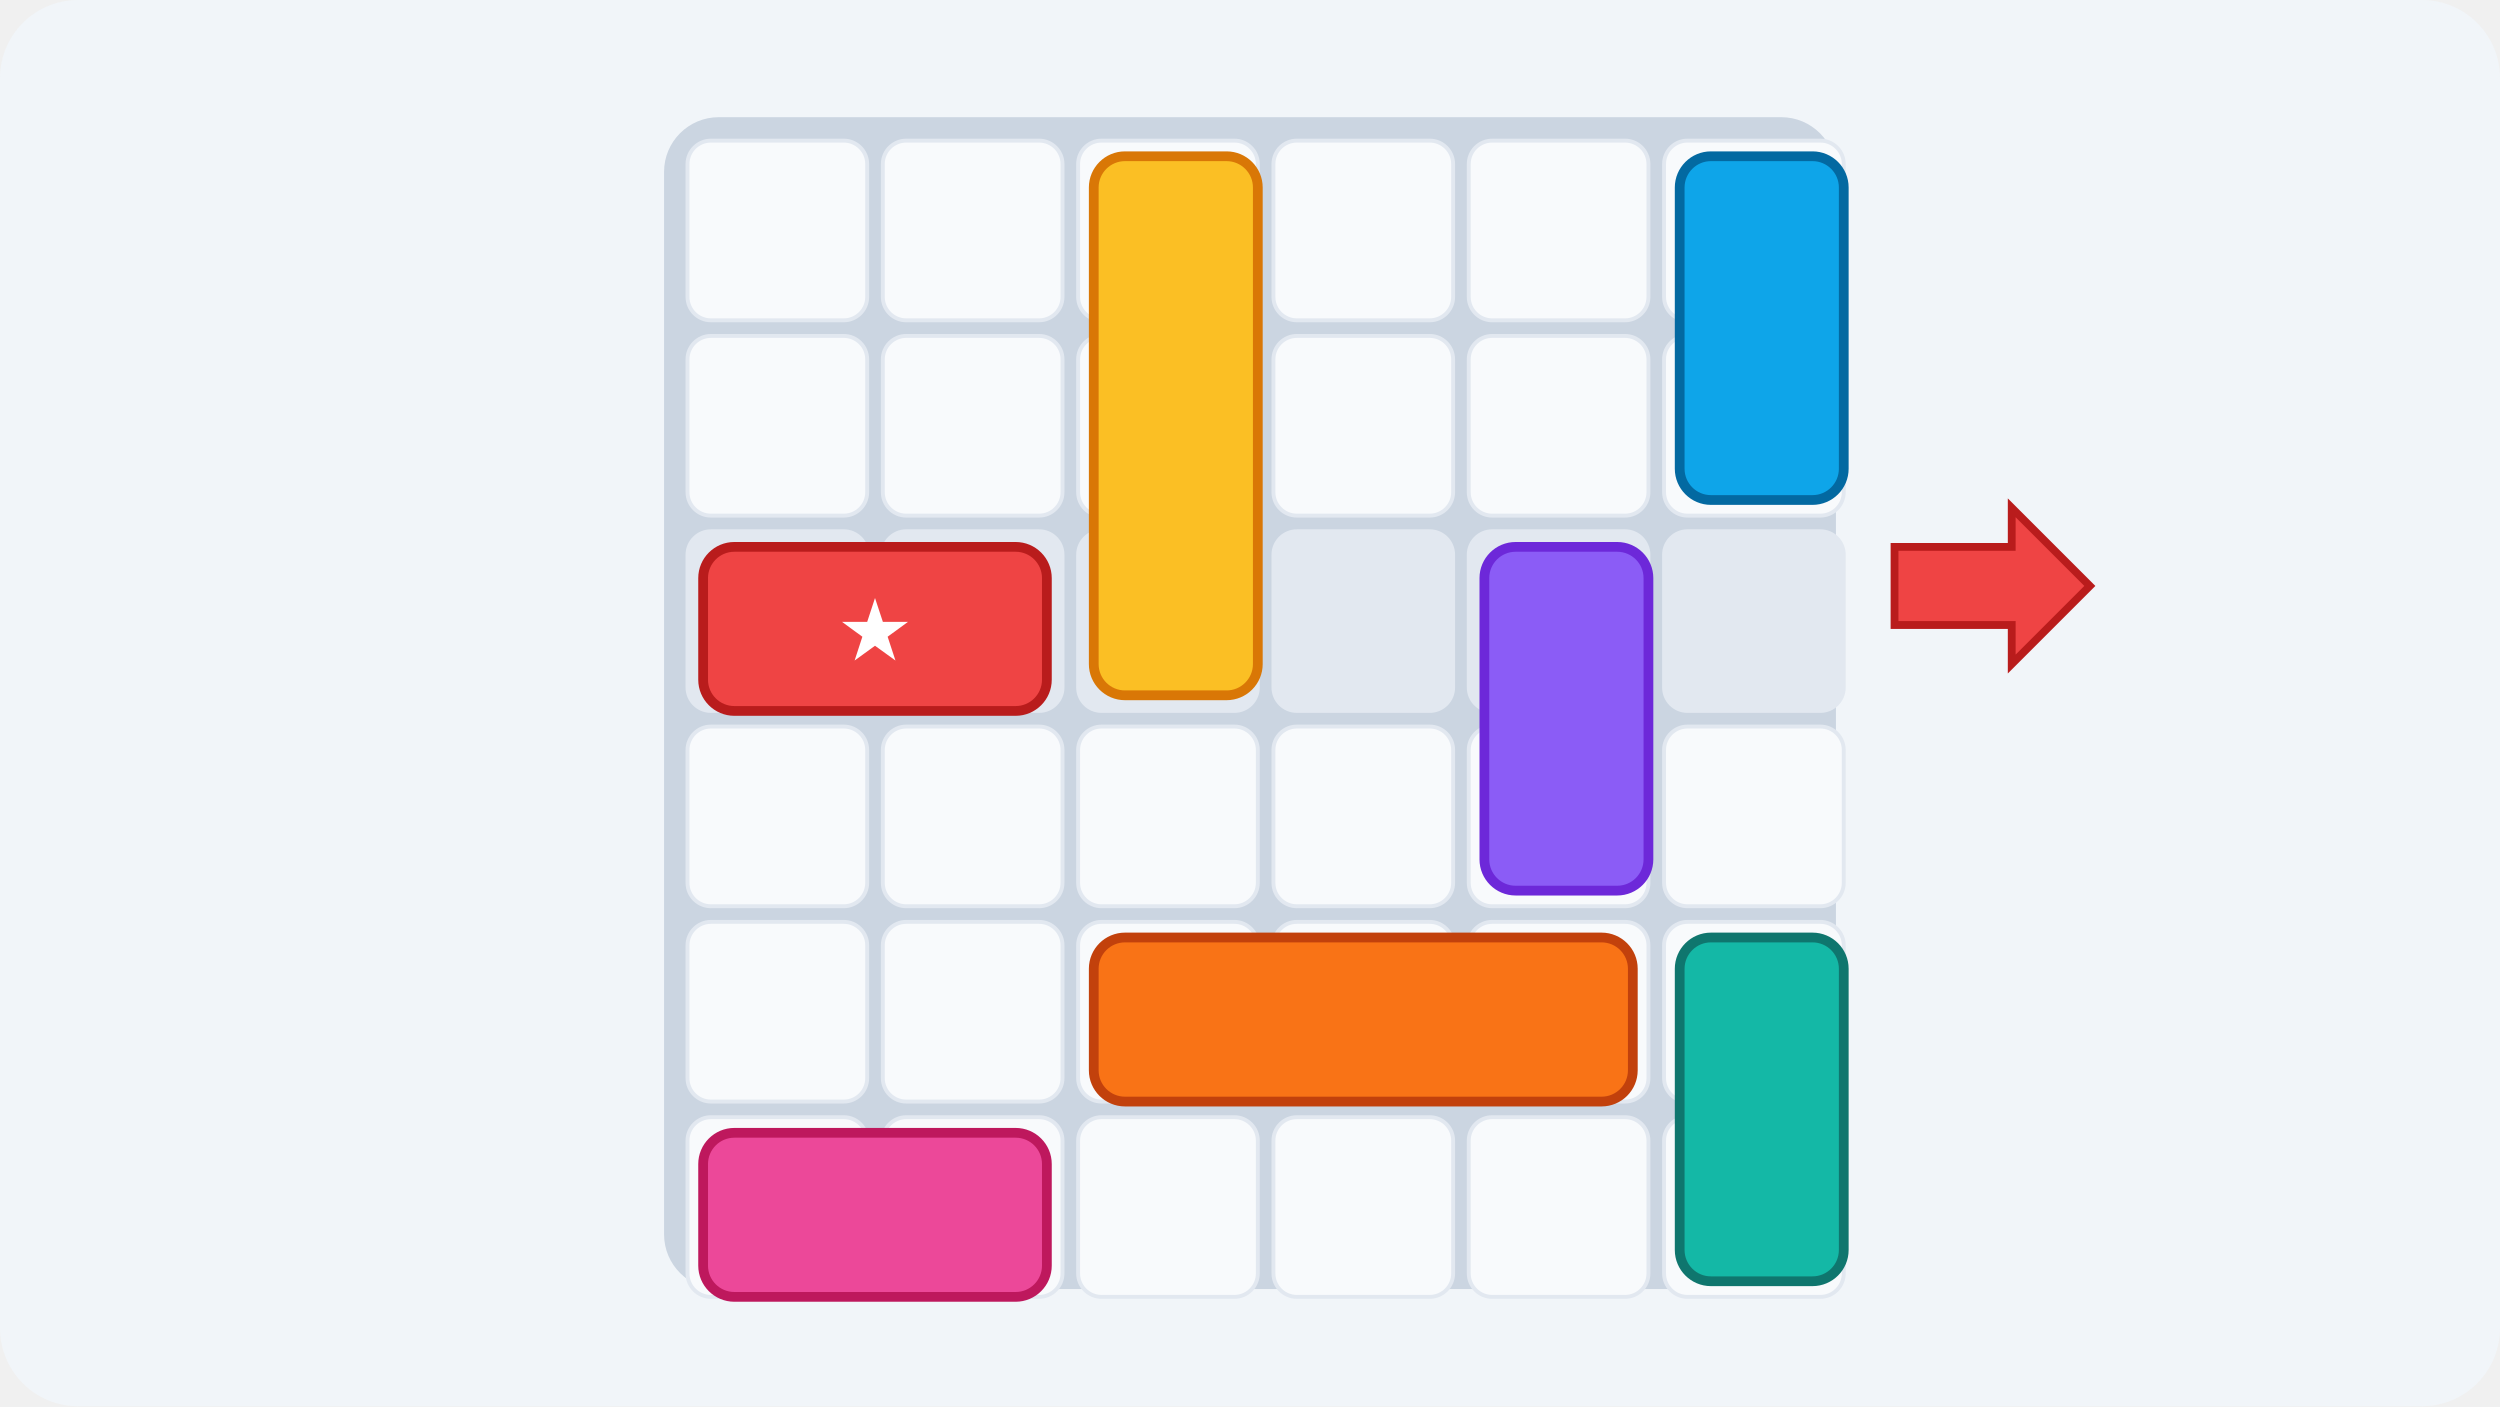
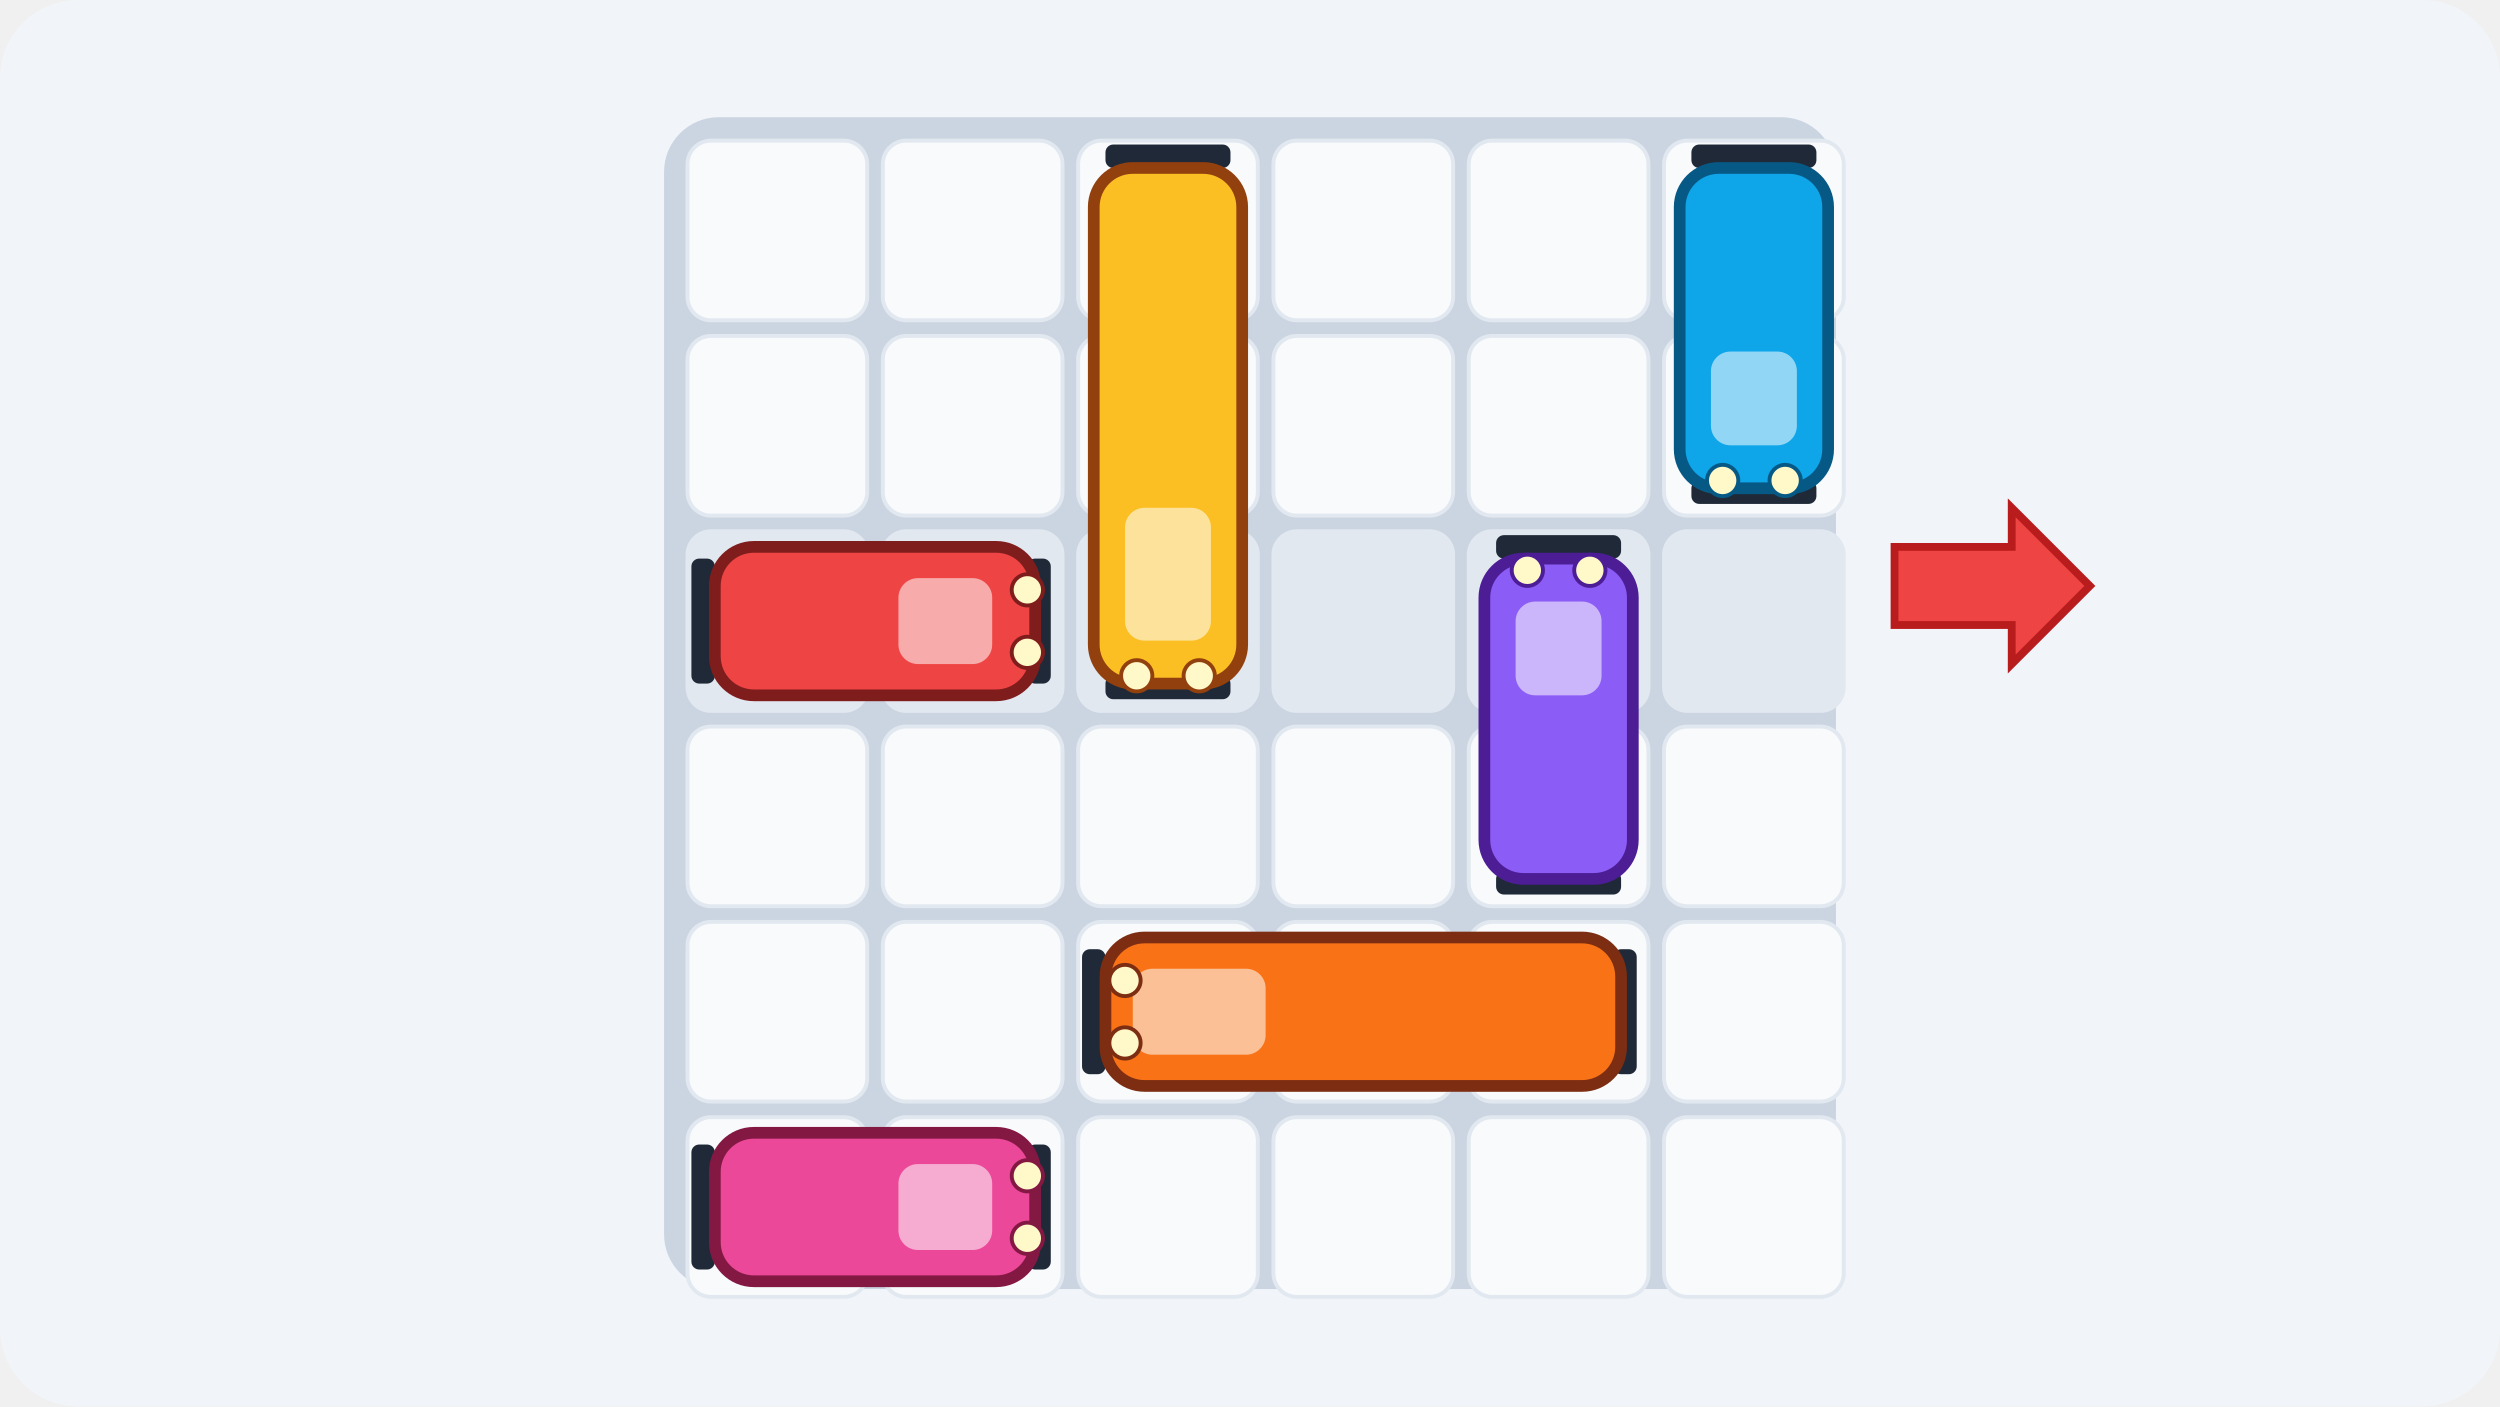
<svg xmlns="http://www.w3.org/2000/svg" viewBox="0 0 640 360" role="img" aria-label="Vorschau: Stau-Puzzle">
  <rect width="640" height="360" rx="20" fill="#f1f5f9" />
  <g transform="translate(170 30)">
    <rect width="300" height="300" rx="14" fill="#cbd5e1" />
    <g fill="#f8fafc" stroke="#e2e8f0" stroke-width="1">
      <rect x="6" y="6" width="46" height="46" rx="6" />
      <rect x="56" y="6" width="46" height="46" rx="6" />
      <rect x="106" y="6" width="46" height="46" rx="6" />
      <rect x="156" y="6" width="46" height="46" rx="6" />
      <rect x="206" y="6" width="46" height="46" rx="6" />
      <rect x="256" y="6" width="46" height="46" rx="6" />
      <rect x="6" y="56" width="46" height="46" rx="6" />
      <rect x="56" y="56" width="46" height="46" rx="6" />
      <rect x="106" y="56" width="46" height="46" rx="6" />
      <rect x="156" y="56" width="46" height="46" rx="6" />
      <rect x="206" y="56" width="46" height="46" rx="6" />
      <rect x="256" y="56" width="46" height="46" rx="6" />
      <rect x="6" y="106" width="46" height="46" rx="6" fill="#e2e8f0" />
      <rect x="56" y="106" width="46" height="46" rx="6" fill="#e2e8f0" />
      <rect x="106" y="106" width="46" height="46" rx="6" fill="#e2e8f0" />
      <rect x="156" y="106" width="46" height="46" rx="6" fill="#e2e8f0" />
      <rect x="206" y="106" width="46" height="46" rx="6" fill="#e2e8f0" />
      <rect x="256" y="106" width="46" height="46" rx="6" fill="#e2e8f0" />
      <rect x="6" y="156" width="46" height="46" rx="6" />
      <rect x="56" y="156" width="46" height="46" rx="6" />
      <rect x="106" y="156" width="46" height="46" rx="6" />
      <rect x="156" y="156" width="46" height="46" rx="6" />
      <rect x="206" y="156" width="46" height="46" rx="6" />
      <rect x="256" y="156" width="46" height="46" rx="6" />
      <rect x="6" y="206" width="46" height="46" rx="6" />
      <rect x="56" y="206" width="46" height="46" rx="6" />
      <rect x="106" y="206" width="46" height="46" rx="6" />
      <rect x="156" y="206" width="46" height="46" rx="6" />
      <rect x="206" y="206" width="46" height="46" rx="6" />
      <rect x="256" y="206" width="46" height="46" rx="6" />
      <rect x="6" y="256" width="46" height="46" rx="6" />
      <rect x="56" y="256" width="46" height="46" rx="6" />
      <rect x="106" y="256" width="46" height="46" rx="6" />
      <rect x="156" y="256" width="46" height="46" rx="6" />
      <rect x="206" y="256" width="46" height="46" rx="6" />
      <rect x="256" y="256" width="46" height="46" rx="6" />
    </g>
-     <rect x="110" y="10" width="42" height="138" rx="8" fill="#fbbf24" stroke="#d97706" stroke-width="2.5" />
-     <rect x="260" y="10" width="42" height="88" rx="8" fill="#0ea5e9" stroke="#0369a1" stroke-width="2.5" />
-     <rect x="10" y="110" width="88" height="42" rx="8" fill="#ef4444" stroke="#b91c1c" stroke-width="2.5" />
-     <text x="54" y="139" font-family="system-ui, sans-serif" font-weight="800" font-size="22" fill="#fff" text-anchor="middle">★</text>
-     <rect x="210" y="110" width="42" height="88" rx="8" fill="#8b5cf6" stroke="#6d28d9" stroke-width="2.5" />
-     <rect x="10" y="260" width="88" height="42" rx="8" fill="#ec4899" stroke="#be185d" stroke-width="2.5" />
-     <rect x="110" y="210" width="138" height="42" rx="8" fill="#f97316" stroke="#c2410c" stroke-width="2.5" />
-     <rect x="260" y="210" width="42" height="88" rx="8" fill="#14b8a6" stroke="#0f766e" stroke-width="2.5" />
+     <g>
+       <rect x="113" y="7" width="32" height="6" rx="2" fill="#1f2937" />
+       <rect x="113" y="143" width="32" height="6" rx="2" fill="#1f2937" />
+       <rect x="110" y="13" width="38" height="132" rx="10" fill="#fbbf24" stroke="#92400e" stroke-width="3" />
+       <rect x="118" y="100" width="22" height="34" rx="5" fill="rgba(255,255,255,0.55)" />
+       <circle cx="121" cy="143" r="4" fill="#fff8c8" stroke="#92400e" stroke-width="1" />
+       <circle cx="137" cy="143" r="4" fill="#fff8c8" stroke="#92400e" stroke-width="1" />
+     </g>
+     <g>
+       <rect x="263" y="7" width="32" height="6" rx="2" fill="#1f2937" />
+       <rect x="263" y="93" width="32" height="6" rx="2" fill="#1f2937" />
+       <rect x="260" y="13" width="38" height="82" rx="10" fill="#0ea5e9" stroke="#075985" stroke-width="3" />
+       <rect x="268" y="60" width="22" height="24" rx="5" fill="rgba(255,255,255,0.55)" />
+       <circle cx="271" cy="93" r="4" fill="#fff8c8" stroke="#075985" stroke-width="1" />
+       <circle cx="287" cy="93" r="4" fill="#fff8c8" stroke="#075985" stroke-width="1" />
+     </g>
+     <g>
+       <rect x="7" y="113" width="6" height="32" rx="2" fill="#1f2937" />
+       <rect x="93" y="113" width="6" height="32" rx="2" fill="#1f2937" />
+       <rect x="13" y="110" width="82" height="38" rx="10" fill="#ef4444" stroke="#7f1d1d" stroke-width="3" />
+       <rect x="60" y="118" width="24" height="22" rx="5" fill="rgba(255,255,255,0.55)" />
+       <circle cx="93" cy="121" r="4" fill="#fff8c8" stroke="#7f1d1d" stroke-width="1" />
+       <circle cx="93" cy="137" r="4" fill="#fff8c8" stroke="#7f1d1d" stroke-width="1" />
+     </g>
+     <g>
+       <rect x="213" y="107" width="32" height="6" rx="2" fill="#1f2937" />
+       <rect x="213" y="193" width="32" height="6" rx="2" fill="#1f2937" />
+       <rect x="210" y="113" width="38" height="82" rx="10" fill="#8b5cf6" stroke="#4c1d95" stroke-width="3" />
+       <rect x="218" y="124" width="22" height="24" rx="5" fill="rgba(255,255,255,0.55)" />
+       <circle cx="221" cy="116" r="4" fill="#fff8c8" stroke="#4c1d95" stroke-width="1" />
+       <circle cx="237" cy="116" r="4" fill="#fff8c8" stroke="#4c1d95" stroke-width="1" />
+     </g>
+     <g>
+       <rect x="107" y="213" width="6" height="32" rx="2" fill="#1f2937" />
+       <rect x="243" y="213" width="6" height="32" rx="2" fill="#1f2937" />
+       <rect x="113" y="210" width="132" height="38" rx="10" fill="#f97316" stroke="#7c2d12" stroke-width="3" />
+       <rect x="120" y="218" width="34" height="22" rx="5" fill="rgba(255,255,255,0.55)" />
+       <circle cx="118" cy="221" r="4" fill="#fff8c8" stroke="#7c2d12" stroke-width="1" />
+       <circle cx="118" cy="237" r="4" fill="#fff8c8" stroke="#7c2d12" stroke-width="1" />
+     </g>
+     <g>
+       <rect x="7" y="263" width="6" height="32" rx="2" fill="#1f2937" />
+       <rect x="93" y="263" width="6" height="32" rx="2" fill="#1f2937" />
+       <rect x="13" y="260" width="82" height="38" rx="10" fill="#ec4899" stroke="#831843" stroke-width="3" />
+       <rect x="60" y="268" width="24" height="22" rx="5" fill="rgba(255,255,255,0.55)" />
+       <circle cx="93" cy="271" r="4" fill="#fff8c8" stroke="#831843" stroke-width="1" />
+       <circle cx="93" cy="287" r="4" fill="#fff8c8" stroke="#831843" stroke-width="1" />
+     </g>
  </g>
  <g transform="translate(485 130)">
    <path d="M 0 10 L 30 10 L 30 0 L 50 20 L 30 40 L 30 30 L 0 30 Z" fill="#ef4444" stroke="#b91c1c" stroke-width="2" />
  </g>
</svg>
